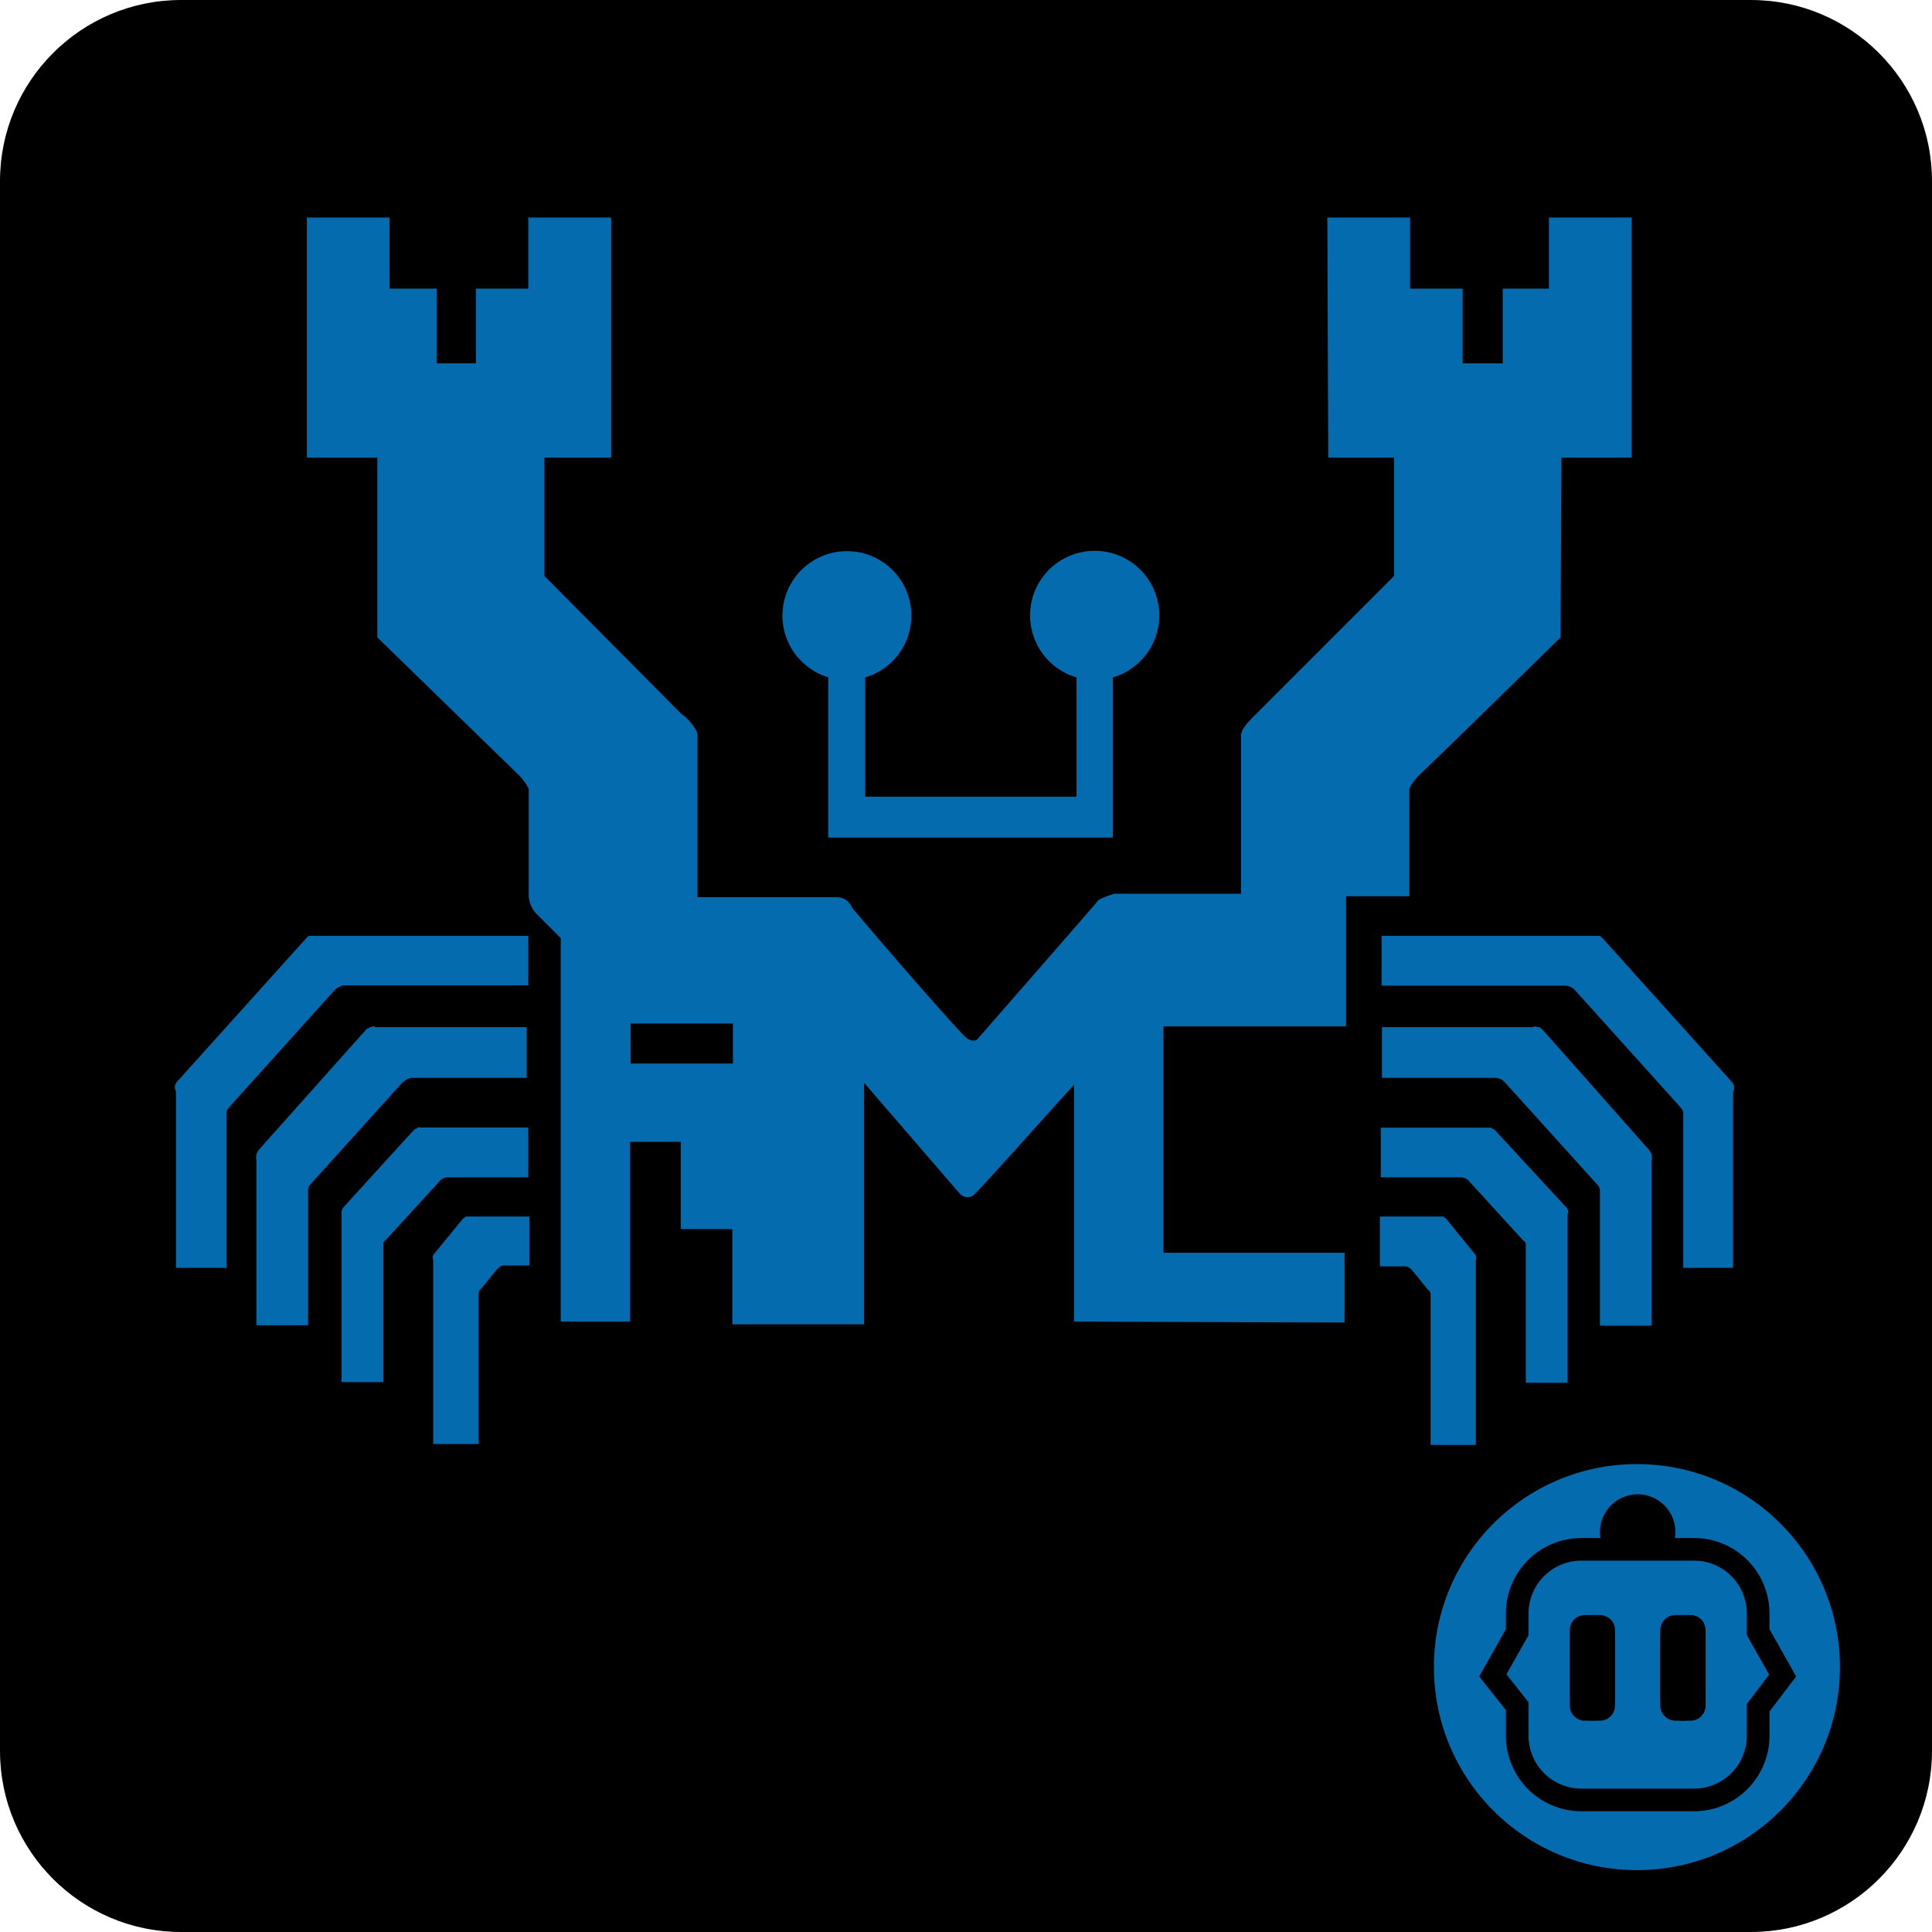
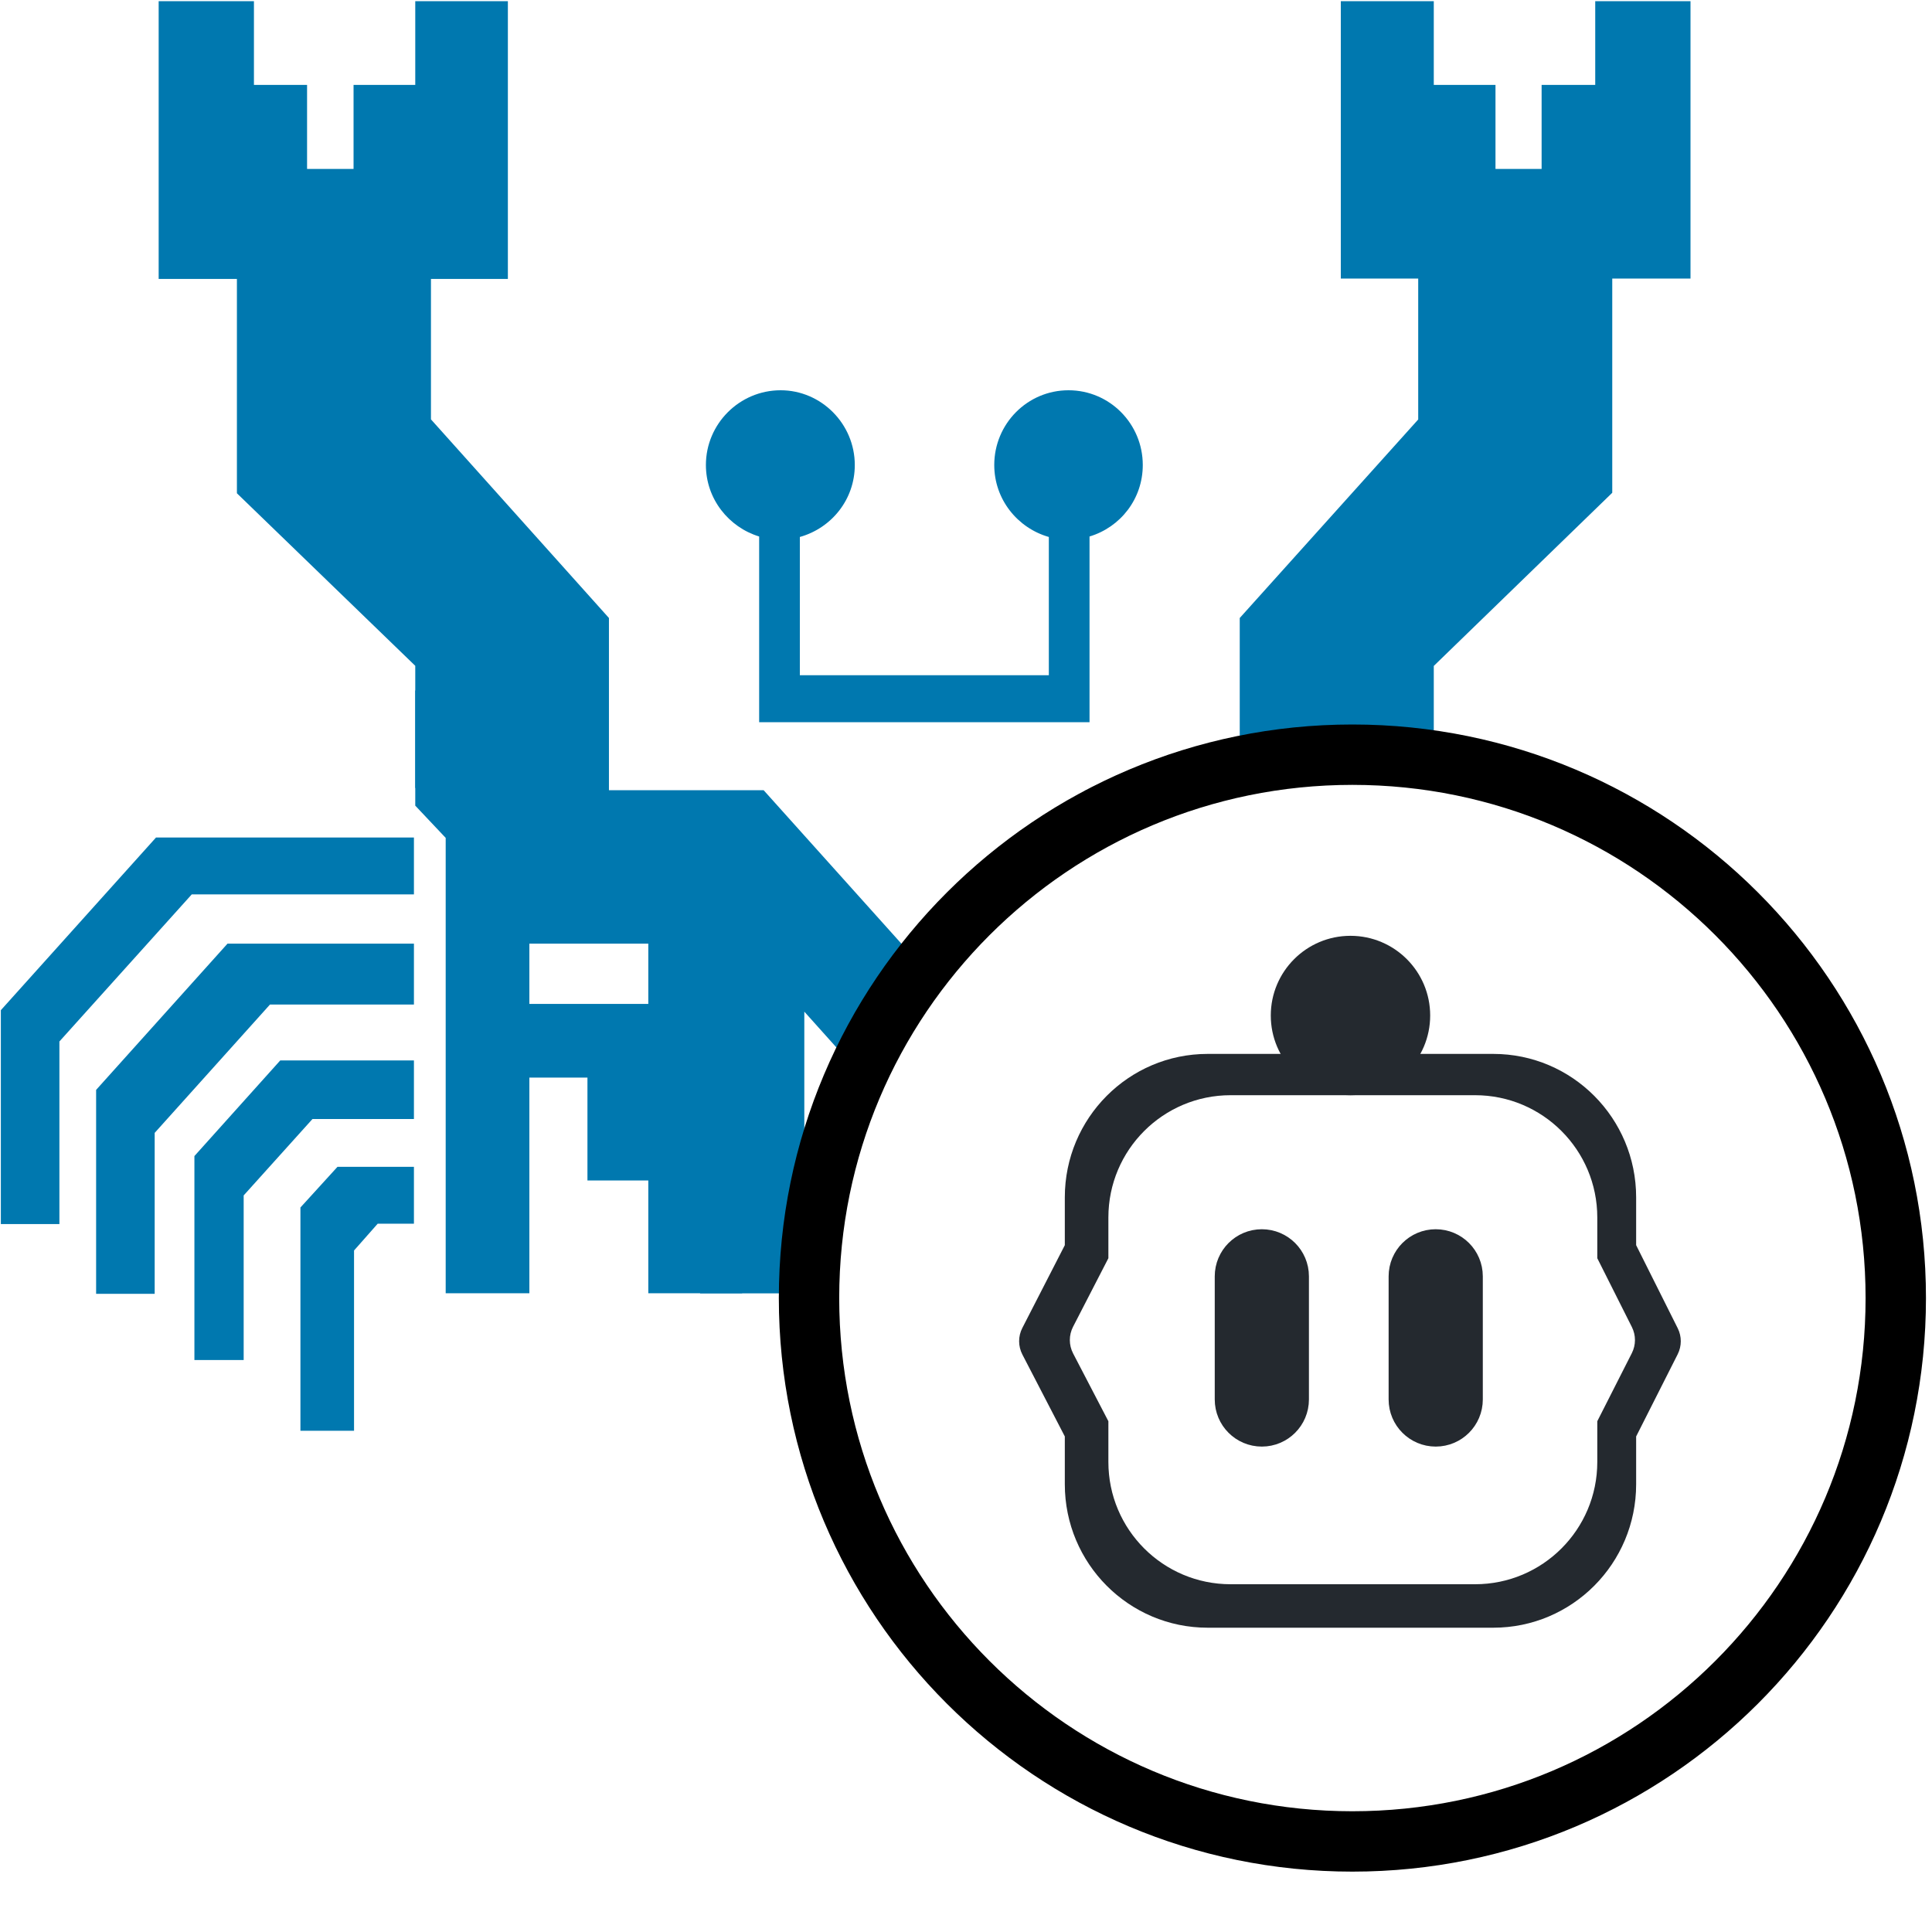
- <svg xmlns="http://www.w3.org/2000/svg" viewBox="0 0 128 128" width="128" height="128" fill="none" customFrame="#000000">
-   <g id="机器人">
-     <g id="图层_2">
-       <g id="图层_1-2">
-         <rect id="矩形 1667" width="128" height="128" x="0" y="0" rx="12" fill="rgb(0,0,0)" />
-         <path id="矢量 351" d="M54.87 44.88L54.87 55.49L73.73 55.49L73.73 44.88C74.394 44.685 74.977 44.349 75.478 43.871C75.979 43.394 76.343 42.828 76.569 42.173C76.796 41.519 76.86 40.85 76.761 40.164C76.663 39.479 76.413 38.855 76.011 38.291C75.61 37.727 75.102 37.286 74.486 36.969C73.871 36.652 73.217 36.493 72.525 36.493C71.833 36.493 71.179 36.652 70.564 36.969C69.948 37.286 69.44 37.727 69.038 38.291C68.637 38.855 68.387 39.479 68.288 40.164C68.19 40.85 68.254 41.519 68.481 42.173C68.707 42.828 69.071 43.394 69.572 43.871C70.073 44.349 70.656 44.685 71.32 44.88L71.32 52.78L57.32 52.78L57.32 44.88C57.982 44.684 58.562 44.348 59.061 43.871C59.56 43.394 59.922 42.83 60.147 42.177C60.372 41.525 60.435 40.857 60.336 40.174C60.237 39.491 59.987 38.868 59.587 38.306C59.186 37.744 58.679 37.305 58.066 36.989C57.452 36.673 56.8 36.515 56.11 36.515C55.42 36.515 54.768 36.673 54.154 36.989C53.541 37.305 53.034 37.744 52.633 38.306C52.233 38.868 51.983 39.491 51.884 40.174C51.785 40.857 51.848 41.525 52.073 42.177C52.298 42.83 52.66 43.394 53.159 43.871C53.658 44.348 54.238 44.684 54.9 44.88L54.87 44.88Z" fill="rgb(5,107,175)" fill-rule="evenodd" />
-         <path id="矢量 352" d="M22.74 65.28L35 65.28L35 62L20.45 62L20.27 62.18L11.78 71.61C11.571 71.818 11.531 72.055 11.66 72.32L11.66 84L15 84L15 73.71C15 73.53 15.24 73.29 15.24 73.29L22.14 65.63C22.305 65.454 22.505 65.337 22.74 65.28Z" fill="rgb(5,107,175)" fill-rule="evenodd" />
-         <path id="矢量 353" d="M27.28 71.41L34.89 71.41L34.89 68.05L24.89 68.05C24.79 67.983 24.69 67.983 24.59 68.05L24.47 68.05L24.47 68.11C24.375 68.115 24.298 68.155 24.24 68.23L17.1 76.23C16.972 76.431 16.936 76.648 16.99 76.88L16.99 87.8L20.41 87.8L20.41 78.8C20.429 78.665 20.486 78.549 20.58 78.45L26.65 71.73C26.65 71.73 27 71.41 27.28 71.41Z" fill="rgb(5,107,175)" fill-rule="evenodd" />
-         <path id="矢量 354" d="M29.64 78L35 78L35 74.7L27.64 74.7L27.64 74.76C27.58 74.76 27.52 74.82 27.46 74.82L22.74 80C22.641 80.142 22.604 80.299 22.63 80.47L22.63 91.57L25.4 91.57L25.4 82.37C25.4 82.25 25.57 82.14 25.57 82.14L29.23 78.14C29.355 78.061 29.492 78.014 29.64 78Z" fill="rgb(5,107,175)" fill-rule="evenodd" />
-         <path id="矢量 355" d="M30.94 80.6L30.82 80.6L30.82 80.66C30.76 80.66 30.7 80.72 30.64 80.78L28.82 83C28.68 83.131 28.64 83.288 28.7 83.47L28.7 95.67L31.7 95.67L31.7 85.67C31.716 85.546 31.776 85.449 31.88 85.38L32.94 84.08C32.94 84.08 33.18 83.84 33.36 83.84L35.07 83.84L35.07 80.6L30.94 80.6Z" fill="rgb(5,107,175)" fill-rule="evenodd" />
-         <path id="矢量 356" d="M114.7 71.64L106.22 62.21L106 62L91.54 62L91.54 65.3L103.74 65.3C104.003 65.331 104.22 65.447 104.39 65.65L111.29 73.31C111.29 73.31 111.52 73.55 111.52 73.73L111.52 84L114.82 84L114.82 72.35C114.949 72.085 114.909 71.848 114.7 71.64Z" fill="rgb(5,107,175)" fill-rule="evenodd" />
-         <path id="矢量 357" d="M102.21 68.23C102.15 68.17 102.09 68.11 102.03 68.11L102.03 68.05L101.85 68.05C101.753 67.985 101.657 67.985 101.56 68.05L91.56 68.05L91.56 71.41L99.16 71.41C99.399 71.455 99.596 71.572 99.75 71.76L105.82 78.48C105.918 78.577 105.978 78.694 106 78.83L106 87.83L109.42 87.83L109.42 76.89C109.477 76.656 109.437 76.439 109.3 76.24L102.21 68.23Z" fill="rgb(5,107,175)" fill-rule="evenodd" />
-         <path id="矢量 358" d="M99 74.83C98.94 74.83 98.89 74.77 98.83 74.77L98.83 74.71L91.48 74.71L91.48 78L96.84 78C96.995 78.024 97.135 78.084 97.26 78.18L100.91 82.18C100.91 82.18 101.09 82.29 101.09 82.41L101.09 91.61L103.86 91.61L103.86 80.43C103.924 80.247 103.884 80.09 103.74 79.96L99 74.83Z" fill="rgb(5,107,175)" fill-rule="evenodd" />
-         <path id="矢量 359" d="M95.84 80.78C95.78 80.72 95.72 80.66 95.66 80.66L95.66 80.6L91.42 80.6L91.42 83.9L93.13 83.9C93.31 83.9 93.54 84.14 93.54 84.14L94.6 85.44C94.704 85.509 94.764 85.606 94.78 85.73L94.78 95.73L97.78 95.73L97.78 83.49C97.84 83.308 97.8 83.151 97.66 83.02L95.84 80.78Z" fill="rgb(5,107,175)" fill-rule="evenodd" />
-         <path id="矢量 360" d="M93.37 59.09L93.37 52.25C93.525 51.947 93.718 51.67 93.95 51.42C94.37 51.07 103.39 42.23 103.39 42.23L103.45 30.32L108.1 30.32L108.1 14.41L102.62 14.41L102.62 19.12L99.56 19.12L99.56 24.07L96.9 24.07L96.9 19.12L93.42 19.12L93.42 14.41L87.94 14.41L88 30.32L92.36 30.32L92.36 38.16L83.05 47.47C83.05 47.47 82.22 48.24 82.22 48.71L82.22 59.21L73.85 59.21C73.481 59.307 73.128 59.444 72.79 59.62C72.62 59.85 64.79 68.81 64.79 68.81C64.79 68.81 64.56 69.11 64.09 68.81C63.62 68.51 58 62 56.46 60.15C56.259 59.686 55.905 59.45 55.4 59.44L46.21 59.44L46.21 48.71C46.21 48.24 45.38 47.47 45.38 47.47L45.14 47.3L36.07 38.16L36.07 30.32L40.49 30.32L40.49 14.41L35 14.41L35 19.12L31.53 19.12L31.53 24.07L28.93 24.07L28.93 19.12L25.81 19.12L25.81 14.41L20.33 14.41L20.33 30.32L25 30.32L25 42.23L34.44 51.42C34.673 51.671 34.87 51.948 35.03 52.25L35.03 59.09C34.989 59.626 35.146 60.096 35.5 60.5L37.15 62.15L37.15 87.56L41.74 87.56L41.74 75.65L45.1 75.65L45.1 81.43L48.52 81.43L48.52 87.74L57.25 87.74L57.25 71.74L63.61 79.11C63.86 79.337 64.136 79.377 64.44 79.23C64.79 78.99 69.33 73.86 71.16 71.86L71.16 87.56L89.08 87.62L89.08 83L77.08 83L77.08 68L89.18 68L89.18 59.38L93.37 59.38L93.37 59.09ZM48.56 70.46L41.78 70.46L41.78 67.81L48.56 67.81L48.56 70.46Z" fill="rgb(5,107,175)" fill-rule="evenodd" />
-         <circle id="椭圆 215" cx="108.45" cy="110.45" r="13.45" fill="rgb(5,107,175)" />
+ <svg xmlns="http://www.w3.org/2000/svg" version="1.2" viewBox="0 0 1600 1600" width="1600" height="1600">
+   <style>
+ 		.s0 { fill: #0078af } 
+ 		.circle-border { fill: none; stroke: #000000; stroke-width: 50; }
+ 		.icon-fill { fill: #24292F; }
+ 	</style>
+   <defs>
+     <clipPath id="cutoutCircle">
+       <path d="M0,0 H1600 V1600 H0 V0 Z     M1120,1075 m-450,0 a450,450 0 1,0 900,0 a450,450 0 1,0 -900,0 Z" />
+     </clipPath>
+   </defs>
+   <g clip-path="url(#cutoutCircle)">
+     <path id="path4" fill-rule="evenodd" class="s0" d="m921.6 999.9h204.4v71.2h-204.4zm-307 71.1h-77.7v-93.4h-50.4v-85.2h-48.1v178.6h-69.3v-377.1l-25.2-26.7v-95.5l270.7 174.4zm-176.2-239.6h98.5v-50.4h-98.5z" />
+     <path id="path6" fill-rule="evenodd" class="s0" d="m662.4 559.2h206.2v-114.5c-25.9-7.4-45.2-31.1-45.2-59.6 0-34.1 27.4-61.9 61.5-61.9 34.1 0 61.5 27.8 61.5 61.9 0 28.1-18.5 51.5-44.1 59.2v153.8h-273.6v-153.8c-25.2-7.7-44.1-31.1-44.1-59.2 0-34.1 27.8-61.9 61.9-61.9 33.6 0 61.4 27.8 61.4 61.9 0 28.5-19.2 52.2-45.5 59.6zm3.7 278.6v233.3h-86.3v-289.6h-174.8v-128.9h-61.1v-101.2l-147.7-142.9v-177.5h-64.8v-230h78.9v69.3h44v69.6h38.5v-69.6h51.1v-69.3h76.7v230h-63.7v116.3l147.4 164.5v142.6h128.1l133.3 148.5v146zm99.6 110.7v-145.9l133.3-148.2h127.7v-142.6l147.8-164.4v-116.7h-64.1v-229.7h77v69.3h51.1v69.6h38.2v-69.6h44.4v-69.3h78.9v229.7h-64.8v177.4l-147.8 143.4v101.1h-61.4v128.5h-174.4v290h-86.3v-233.3zm-716.5 65.2h-48.5v-177.1l128.5-143h213.6v47.1h-184l-109.6 121.8zm30.4-111.1l108.8-121.1h154.4v50.4h-119.2l-95.5 106.3v133.3h-48.5zm263.2-24.4v48.5h-84l-57 63.3v136.3h-40.8v-168.9l71.1-79.2zm0 135.2h-30l-19.6 22.2v149.3h-44.4v-184.9l30.7-33.7h63.3zm1109.4-151.1l-109.6-122.2h-184.1v-46.7h213.7l128.5 143v177h-48.5zm-30.4 208.2h-48.5v-133l-95.5-106.7h-119.3v-50h154.4l108.9 121.2zm-152.6-193l71.1 79.3v168.9h-40.7v-136.4l-57-63.3h-84.1v-48.5zm-110.3 88.1h63.3l30.4 34.1v184.9h-44.1v-149.7l-20-21.8h-29.6z" />
+   </g>
+   <circle cx="1120" cy="1075" r="450" class="circle-border" />
+   <g transform="translate(844, 775) scale(6)">
+     <g stroke="none" stroke-width="1" fill="none" fill-rule="evenodd" class="icon-group">
+       <g fill="#24292F">
+         <g>
+           <path d="M65.449,16.3 C76.337,16.3 85.164,25.165 85.164,36.1 L85.164,42.7 L90.903,54.165 C91.469,55.297 91.467,56.63 90.896,57.76 L85.164,69.1 L85.164,75.7 C85.164,86.636 76.337,95.5 65.449,95.5 L26.021,95.5 C15.133,95.5 6.306,86.636 6.306,75.7 L6.306,69.1 L0.449,57.795 C-0.147,56.646 -0.15,55.28 0.441,54.129 L6.306,42.7 L6.306,36.1 C6.306,25.165 15.133,16.3 26.021,16.3 L65.449,16.3 Z M62.93,22 L29.19,22 C19.872,22 12.319,29.555 12.319,38.875 L12.319,44.5 L7.443,53.963 C6.848,55.118 6.851,56.49 7.45,57.642 L12.319,67 L12.319,72.625 C12.319,81.945 19.872,89.5 29.19,89.5 L62.93,89.5 C72.248,89.5 79.801,81.945 79.801,72.625 L79.801,67 L84.568,57.606 C85.143,56.473 85.146,55.135 84.575,53.999 L79.801,44.5 L79.801,38.875 C79.801,29.555 72.248,22 62.93,22 Z" fill-rule="nonzero" class="icon-fill" />
+           <circle cx="45.735" cy="11" r="11" class="icon-fill" />
+         </g>
+         <rect stroke="#24292F" stroke-width="8" x="31" y="44.5" width="5" height="22" rx="2.5" />
+         <rect stroke="#24292F" stroke-width="8" x="55" y="44.5" width="5" height="22" rx="2.5" />
      </g>
-     </g>
-     <g id="组合 6">
-       <g id="组合 5">
-         <path id="矩形 1671" d="M117.232 107.938L117.232 106.896C117.232 104.134 114.993 101.896 112.232 101.896L104.77 101.896C102.008 101.896 99.77 104.134 99.77 106.896L99.77 107.938L98 111.07L99.77 113.301L99.77 115C99.77 117.761 102.008 120 104.77 120L112.232 120C114.993 120 117.232 117.761 117.232 115L117.232 113.397L119 111.07L117.232 107.938ZM117.209 110.948L115.732 108.332L115.732 106.896Q115.732 106.485 115.64 106.095Q115.573 105.809 115.457 105.534Q115.336 105.248 115.169 104.991Q114.97 104.685 114.706 104.421Q114.443 104.157 114.136 103.958Q113.88 103.791 113.593 103.67Q113.319 103.554 113.033 103.487Q112.643 103.396 112.232 103.396L104.77 103.396Q104.359 103.396 103.969 103.487Q103.683 103.554 103.408 103.67Q103.122 103.791 102.865 103.958Q102.559 104.157 102.295 104.421Q102.031 104.685 101.832 104.991Q101.665 105.248 101.544 105.534Q101.428 105.809 101.361 106.095Q101.27 106.485 101.27 106.896L101.27 108.332L99.803 110.929L101.27 112.779L101.27 115Q101.27 115.411 101.361 115.801Q101.428 116.087 101.544 116.362Q101.665 116.648 101.832 116.905Q102.031 117.211 102.295 117.475Q102.559 117.739 102.865 117.938Q103.122 118.104 103.408 118.226Q103.683 118.342 103.969 118.409Q104.359 118.5 104.77 118.5L112.232 118.5Q112.643 118.5 113.033 118.409Q113.319 118.342 113.593 118.226Q113.88 118.104 114.136 117.938Q114.443 117.739 114.706 117.475Q114.97 117.211 115.169 116.905Q115.336 116.648 115.457 116.362Q115.573 116.087 115.64 115.801Q115.732 115.411 115.732 115L115.732 112.892L117.209 110.948Z" fill="rgb(0,0,0)" fill-rule="evenodd" />
-         <g id="组合 5">
-           <rect id="矩形 1673" width="3" height="7" x="104" y="107" rx="1" fill="rgb(0,0,0)" />
-           <rect id="矩形 1673" width="2" height="6" x="104.5" y="107.5" rx="1" stroke="rgb(0,0,0)" stroke-width="1" />
-           <rect id="矩形 1674" width="3" height="7" x="110" y="107" rx="1" fill="rgb(0,0,0)" />
-           <rect id="矩形 1674" width="2" height="6" x="110.5" y="107.5" rx="1" stroke="rgb(0,0,0)" stroke-width="1" />
-         </g>
-       </g>
-       <path id="减去顶层" d="M111 101.5C111 100.119 109.881 99 108.5 99C107.119 99 106 100.119 106 101.5C106 102.063 106.186 102.582 106.5 103L110.5 103C110.814 102.582 111 102.063 111 101.5Z" fill="rgb(0,0,0)" fill-rule="evenodd" />
    </g>
  </g>
</svg>
